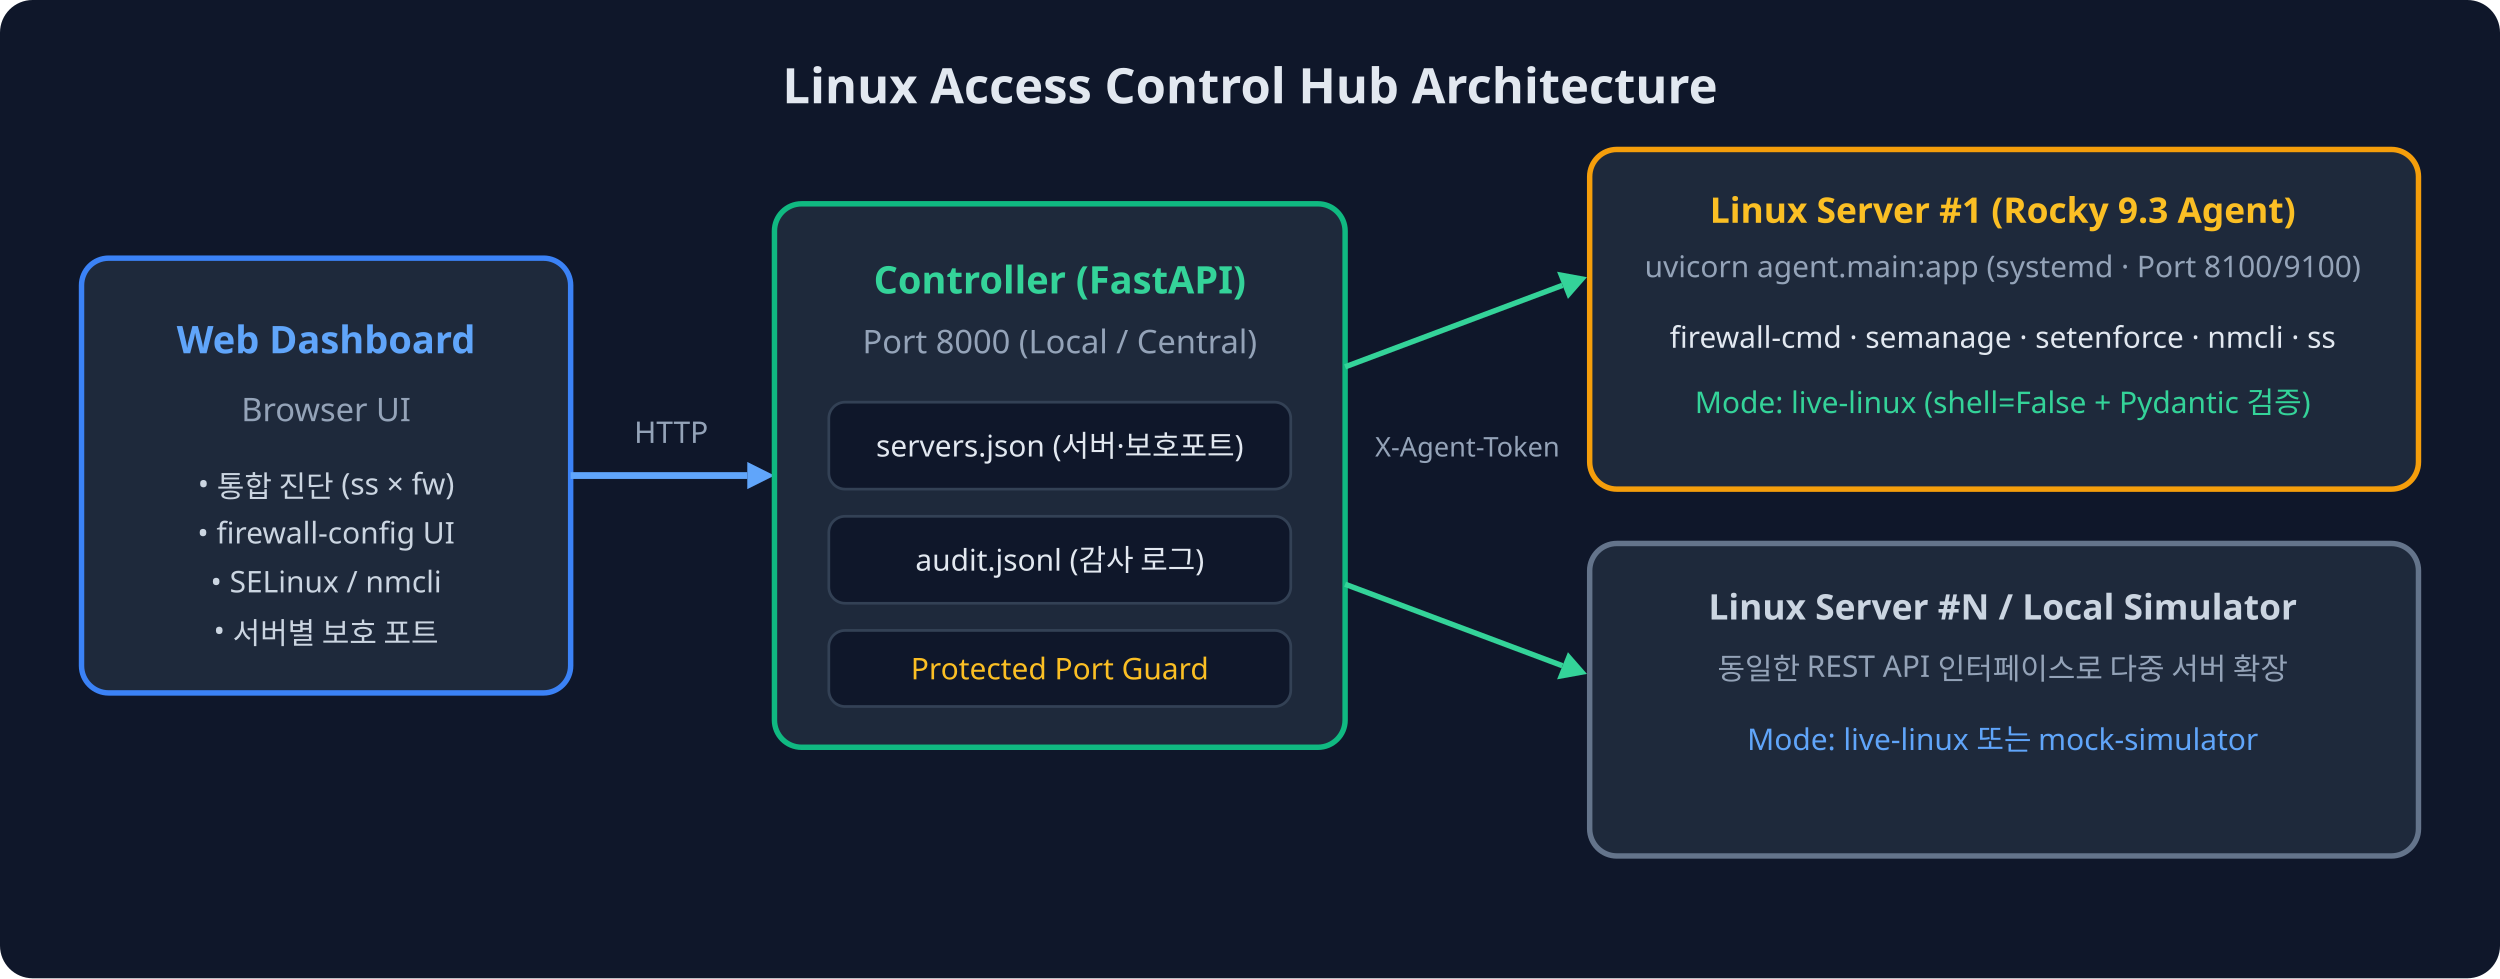
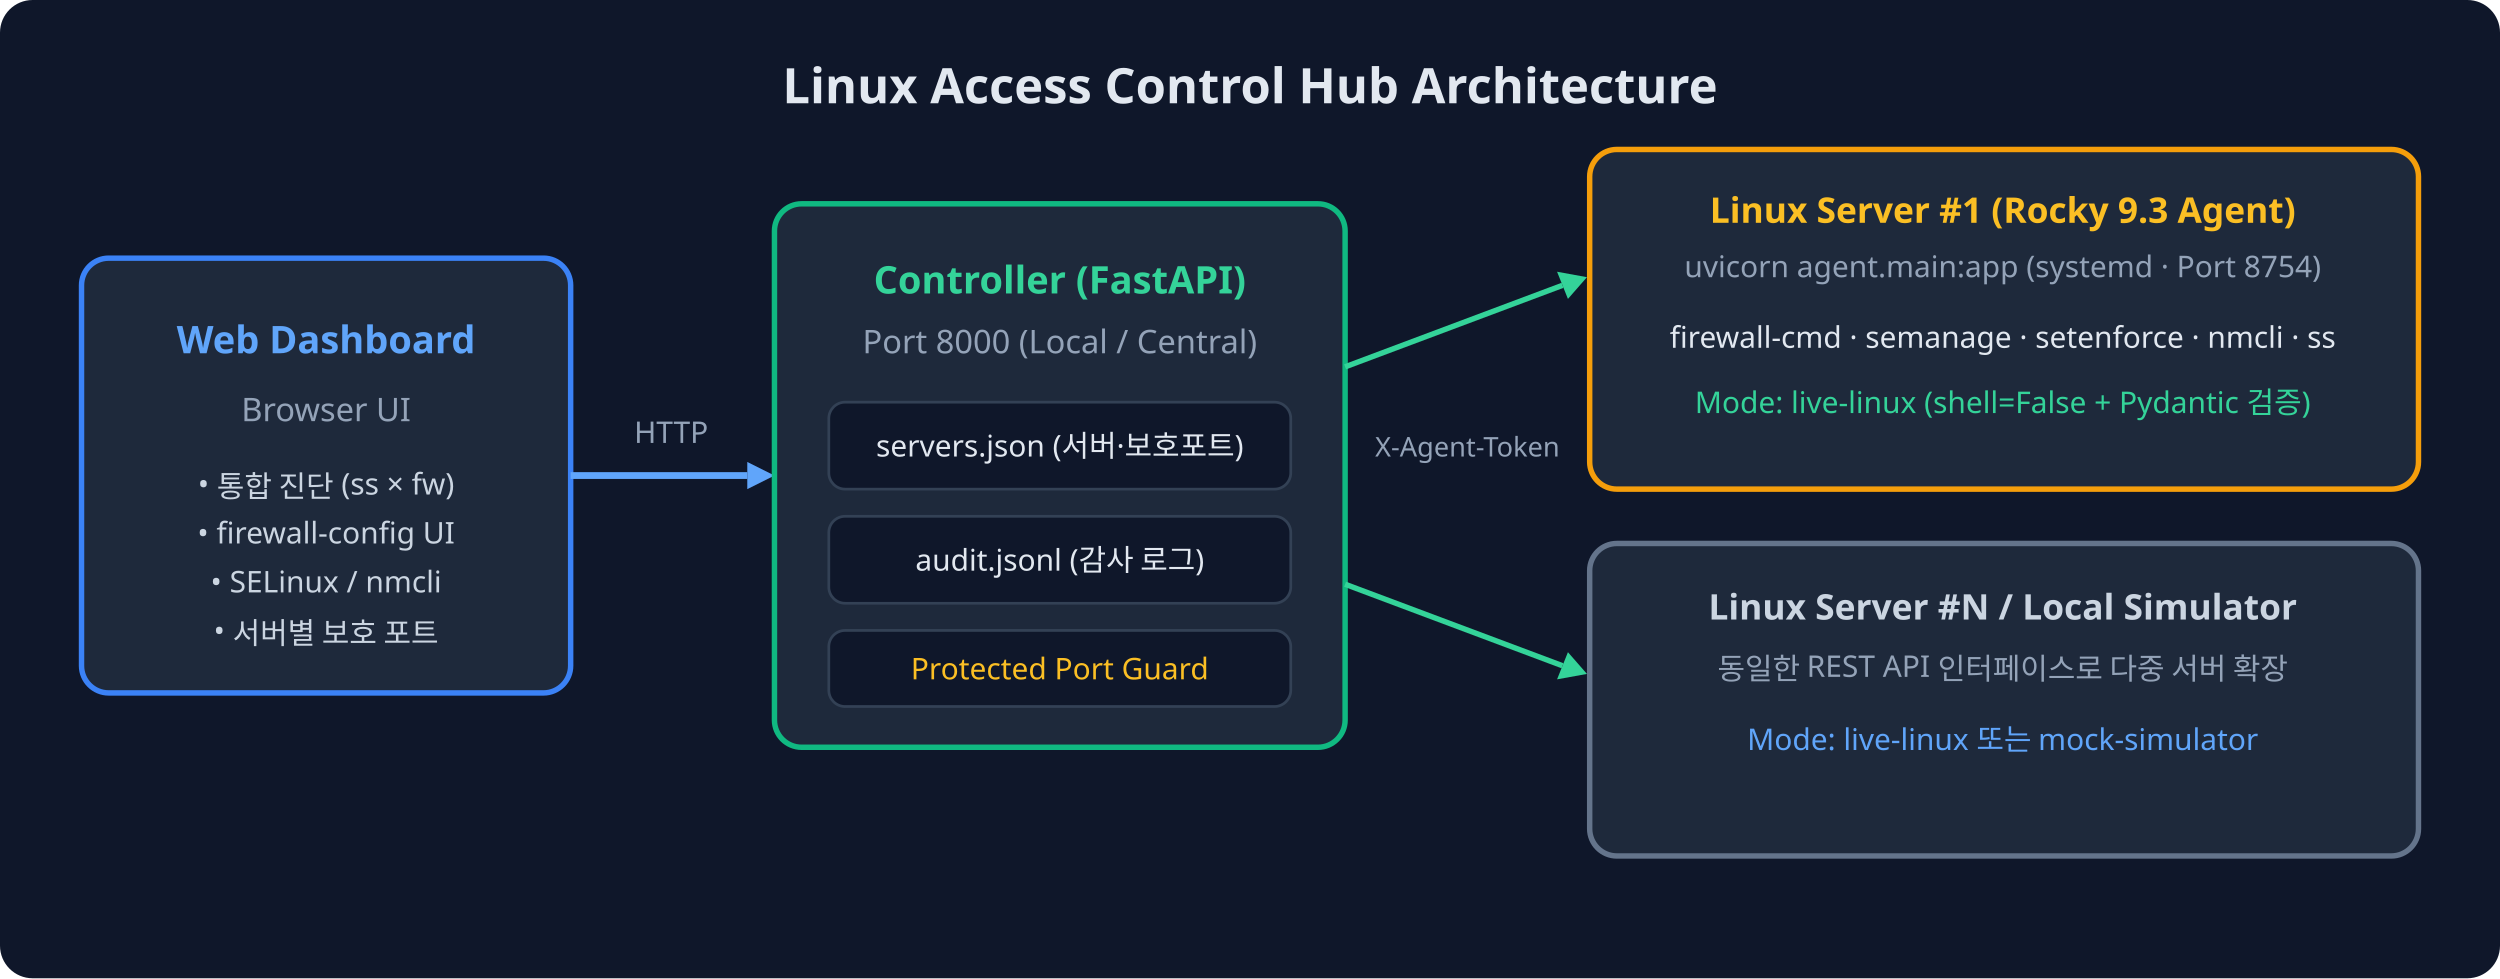
<svg xmlns="http://www.w3.org/2000/svg" width="920" height="360" viewBox="0 0 920 360">
  <rect width="920" height="360" rx="12" fill="#0f172a" />
  <text x="460" y="38" text-anchor="middle" fill="#e2e8f0" font-family="Segoe UI, sans-serif" font-size="18" font-weight="700">Linux Access Control Hub Architecture</text>
  <rect x="30" y="95" width="180" height="160" rx="10" fill="#1e293b" stroke="#3b82f6" stroke-width="2" />
  <text x="120" y="130" text-anchor="middle" fill="#60a5fa" font-family="Segoe UI, sans-serif" font-size="14" font-weight="700">Web Dashboard</text>
  <text x="120" y="155" text-anchor="middle" fill="#94a3b8" font-family="Segoe UI, sans-serif" font-size="12">Browser UI</text>
  <text x="120" y="182" text-anchor="middle" fill="#cbd5e1" font-family="Segoe UI, sans-serif" font-size="11">• 통합 진단 (ss × fw)</text>
  <text x="120" y="200" text-anchor="middle" fill="#cbd5e1" font-family="Segoe UI, sans-serif" font-size="11">• firewall-config UI</text>
  <text x="120" y="218" text-anchor="middle" fill="#cbd5e1" font-family="Segoe UI, sans-serif" font-size="11">• SELinux / nmcli</text>
  <text x="120" y="236" text-anchor="middle" fill="#cbd5e1" font-family="Segoe UI, sans-serif" font-size="11">• 서버별 보호 포트</text>
  <line x1="210" y1="175" x2="275" y2="175" stroke="#60a5fa" stroke-width="2.5" />
  <polygon points="275,170 285,175 275,180" fill="#60a5fa" />
  <text x="247" y="163" text-anchor="middle" fill="#94a3b8" font-family="Segoe UI, sans-serif" font-size="11">HTTP</text>
  <rect x="285" y="75" width="210" height="200" rx="10" fill="#1e293b" stroke="#10b981" stroke-width="2" />
  <text x="390" y="108" text-anchor="middle" fill="#34d399" font-family="Segoe UI, sans-serif" font-size="14" font-weight="700">Controller (FastAPI)</text>
  <text x="390" y="130" text-anchor="middle" fill="#94a3b8" font-family="Segoe UI, sans-serif" font-size="12">Port 8000 (Local / Central)</text>
  <rect x="305" y="148" width="170" height="32" rx="6" fill="#0f172a" stroke="#334155" />
  <text x="390" y="168" text-anchor="middle" fill="#e2e8f0" font-family="Segoe UI, sans-serif" font-size="11">servers.json (서버·보호포트)</text>
  <rect x="305" y="190" width="170" height="32" rx="6" fill="#0f172a" stroke="#334155" />
  <text x="390" y="210" text-anchor="middle" fill="#e2e8f0" font-family="Segoe UI, sans-serif" font-size="11">audit.jsonl (감사 로그)</text>
  <rect x="305" y="232" width="170" height="28" rx="6" fill="#0f172a" stroke="#334155" />
  <text x="390" y="250" text-anchor="middle" fill="#fbbf24" font-family="Segoe UI, sans-serif" font-size="11">Protected Port Guard</text>
  <line x1="495" y1="135" x2="575" y2="105" stroke="#34d399" stroke-width="2" />
  <polygon points="573,100 584,102 577,110" fill="#34d399" />
  <line x1="495" y1="215" x2="575" y2="245" stroke="#34d399" stroke-width="2" />
  <polygon points="577,240 584,248 573,250" fill="#34d399" />
  <text x="540" y="168" text-anchor="middle" fill="#94a3b8" font-family="Segoe UI, sans-serif" font-size="10">X-Agent-Token</text>
  <rect x="585" y="55" width="305" height="125" rx="10" fill="#1e293b" stroke="#f59e0b" stroke-width="2" />
  <text x="737" y="82" text-anchor="middle" fill="#fbbf24" font-family="Segoe UI, sans-serif" font-size="13" font-weight="700">Linux Server #1 (Rocky 9.3 Agent)</text>
-   <text x="737" y="102" text-anchor="middle" fill="#94a3b8" font-family="Segoe UI, sans-serif" font-size="11">uvicorn agent.main:app (systemd · Port 8100/9100)</text>
+   <text x="737" y="102" text-anchor="middle" fill="#94a3b8" font-family="Segoe UI, sans-serif" font-size="11">uvicorn agent.main:app (systemd · Port 8754)</text>
  <text x="737" y="128" text-anchor="middle" fill="#e2e8f0" font-family="Segoe UI, sans-serif" font-size="11">firewall-cmd · semanage · setenforce · nmcli · ss</text>
  <text x="737" y="152" text-anchor="middle" fill="#34d399" font-family="Segoe UI, sans-serif" font-size="11">Mode: live-linux (shell=False + Pydantic 검증)</text>
  <rect x="585" y="200" width="305" height="115" rx="10" fill="#1e293b" stroke="#64748b" stroke-width="2" />
  <text x="737" y="228" text-anchor="middle" fill="#cbd5e1" font-family="Segoe UI, sans-serif" font-size="13" font-weight="700">Linux Server #N / Local Simulator</text>
  <text x="737" y="250" text-anchor="middle" fill="#94a3b8" font-family="Segoe UI, sans-serif" font-size="11">동일한 REST API 인터페이스로 다중 서버 확장</text>
  <text x="737" y="276" text-anchor="middle" fill="#60a5fa" font-family="Segoe UI, sans-serif" font-size="11">Mode: live-linux 또는 mock-simulator</text>
</svg>
